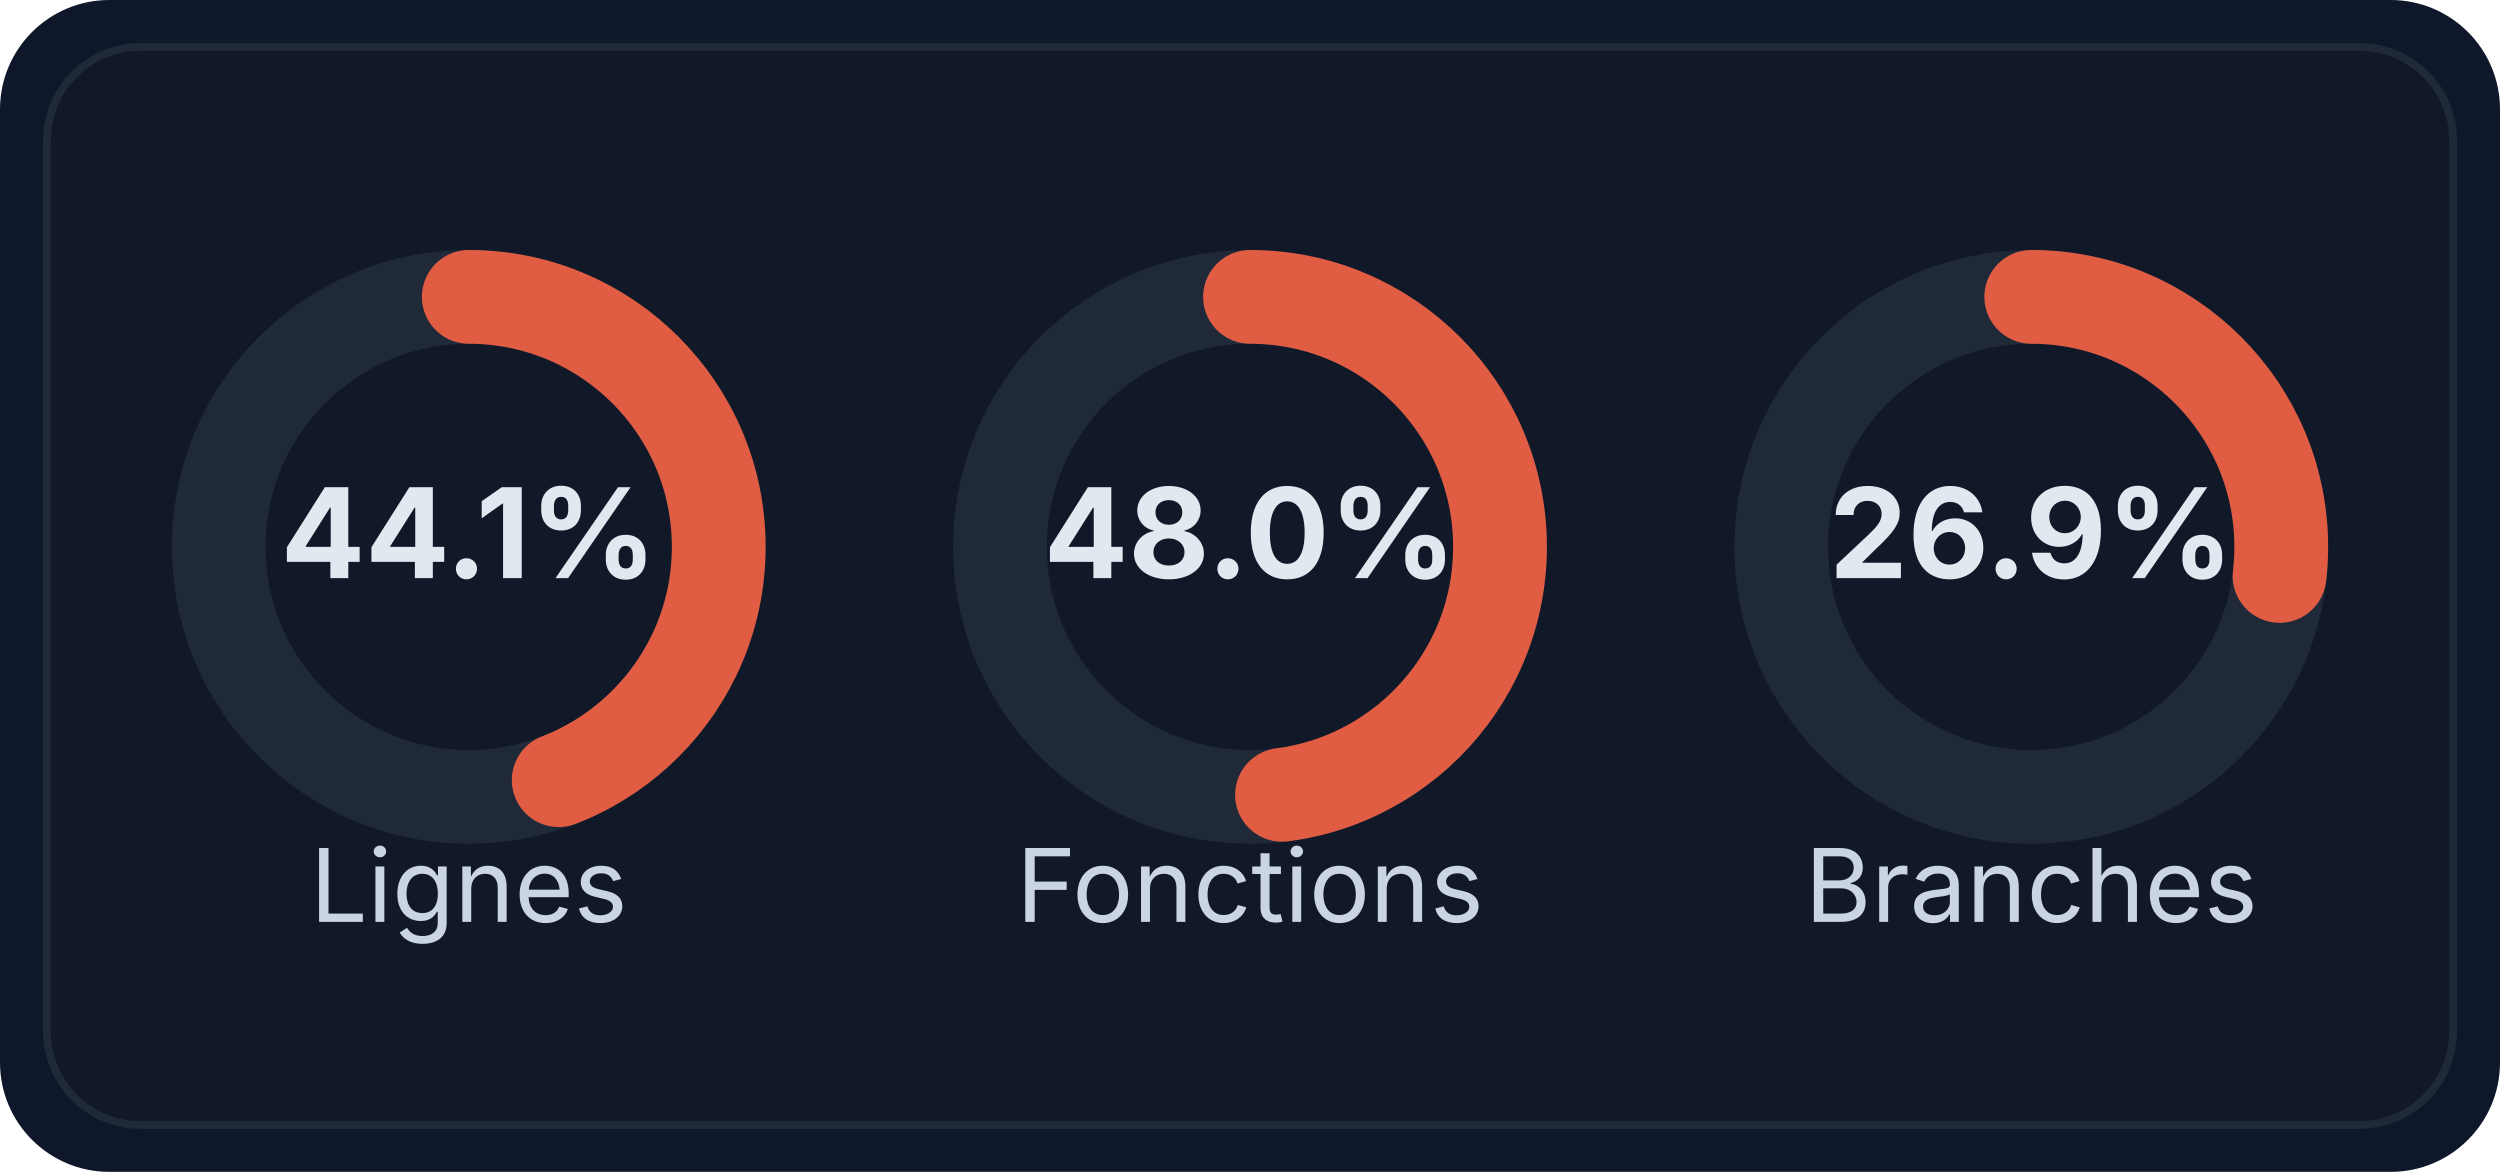
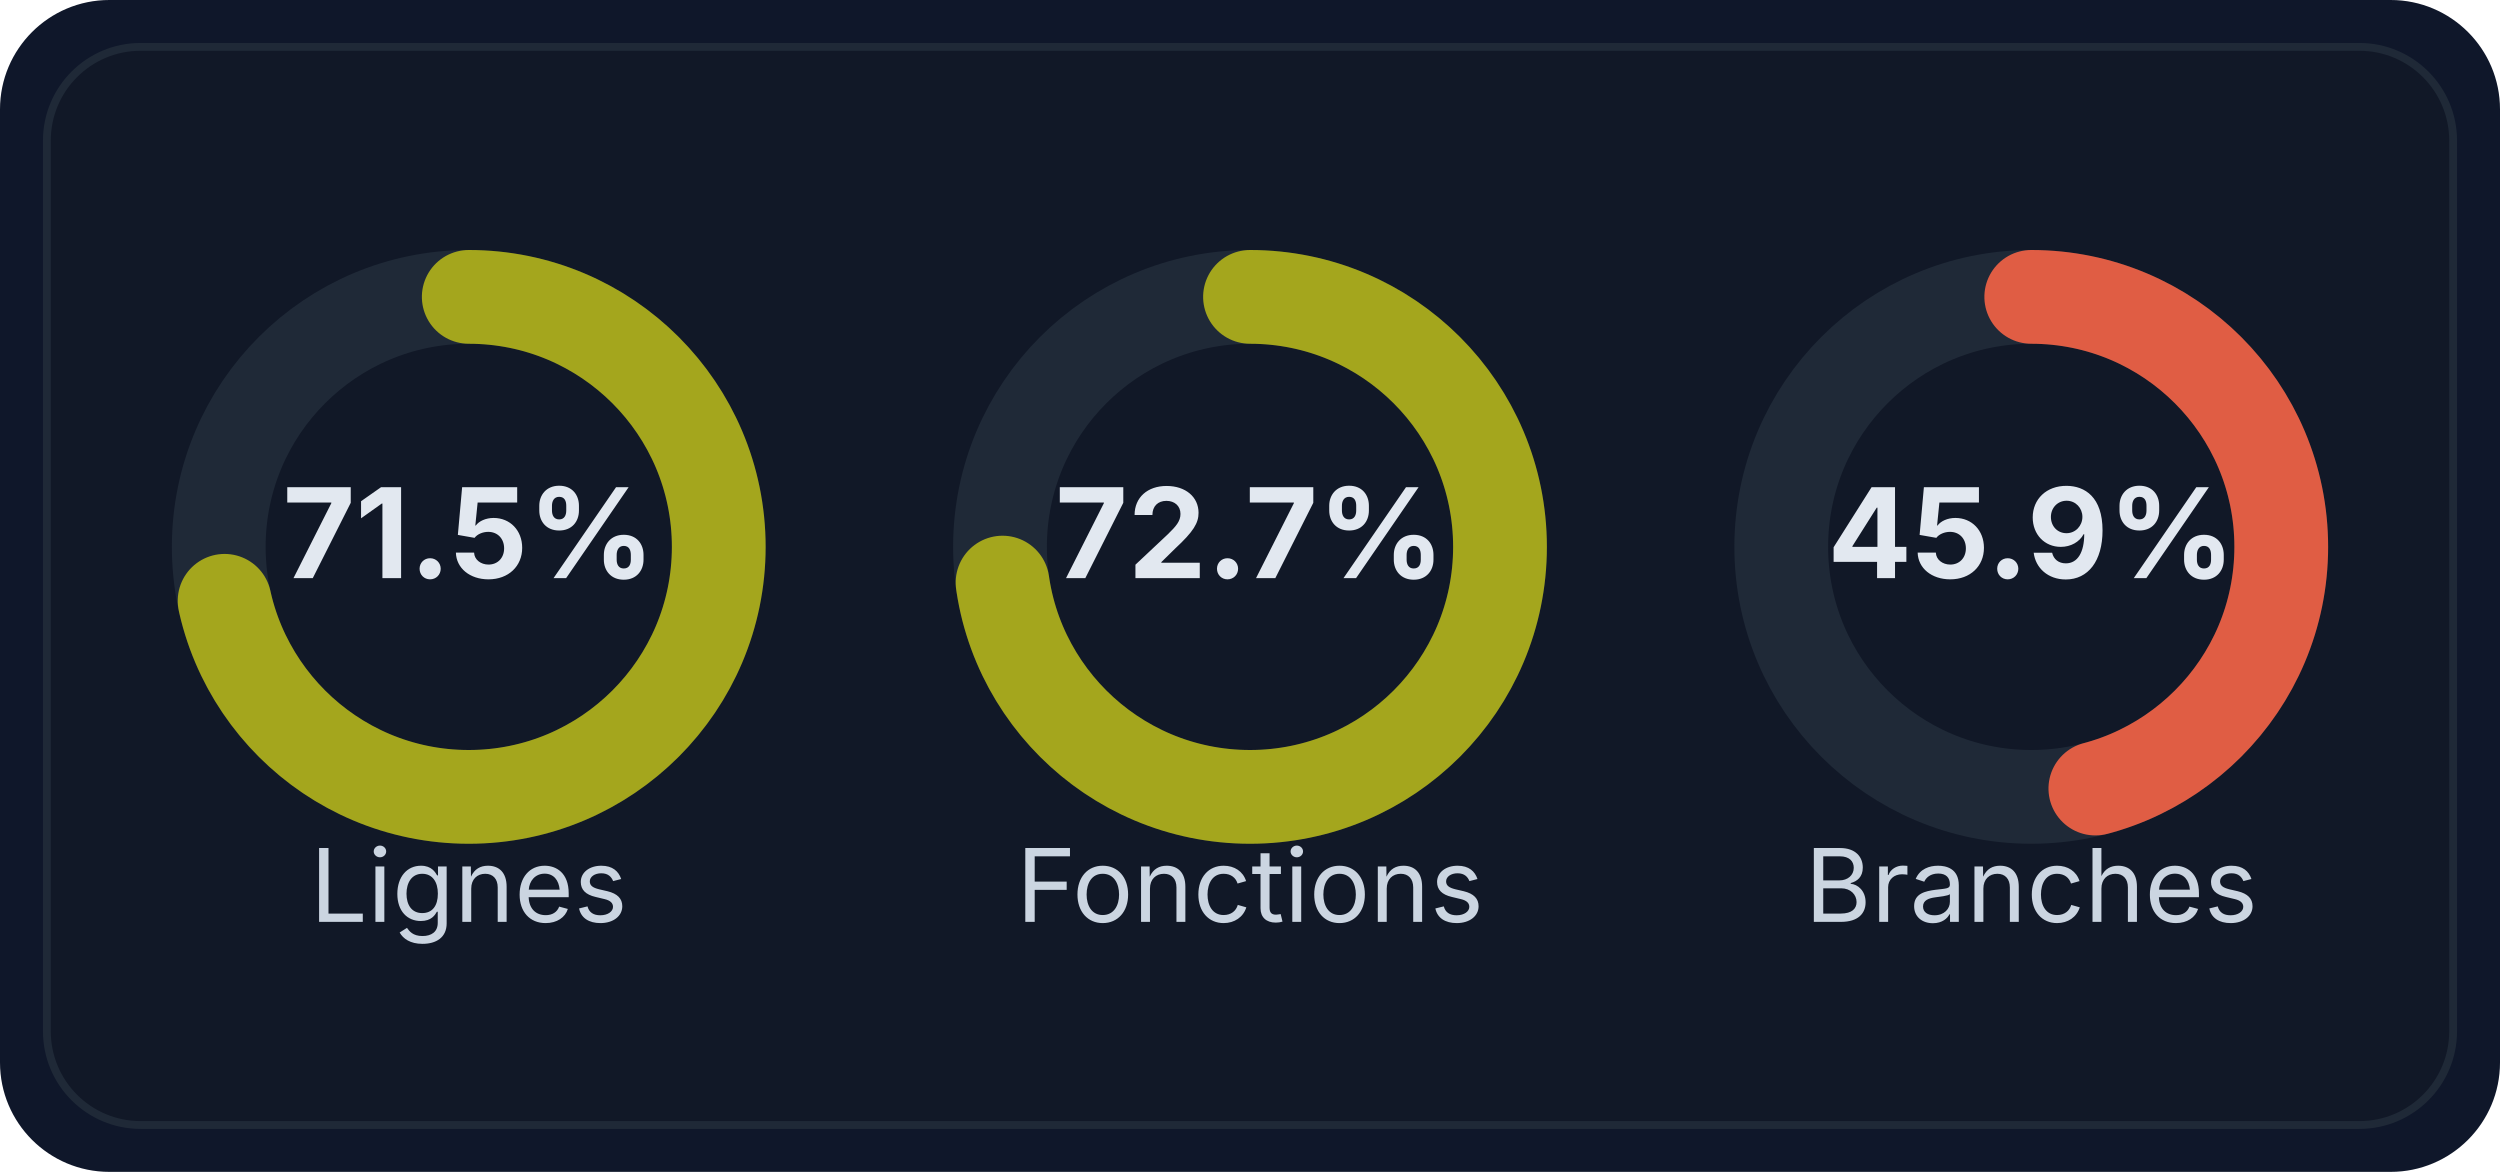
<svg xmlns="http://www.w3.org/2000/svg" viewBox="0 0 320 150" role="img" aria-label="Worker coverage snapshot">
  <style>
    .bg { fill: #0f172a; }
    .card { fill: #111827; stroke: #1f2937; stroke-width: 1; }
    .track { fill: none; stroke: #1f2937; stroke-width: 12; }
    .arc { fill: none; stroke-width: 12; stroke-linecap: round; }
    .label { fill: #cbd5e1; font-family: "Inter", "Segoe UI", sans-serif; font-size: 13px; text-anchor: middle; }
    .value { fill: #e2e8f0; font-family: "Inter", "Segoe UI", sans-serif; font-size: 16px; font-weight: 700; text-anchor: middle; }
  </style>
  <rect class="bg" x="0" y="0" width="320" height="150" rx="14" />
  <rect class="card" x="6" y="6" width="308" height="138" rx="12" />
  <circle class="track" cx="60" cy="70" r="32" />
-   <circle class="arc" cx="60" cy="70" r="32" stroke="#e05d44" stroke-dasharray="201.06" stroke-dashoffset="112.30" transform="rotate(-90 60 70)" />
-   <text class="value" x="60" y="74">44.1%</text>
+   <circle class="arc" cx="60" cy="70" r="32" stroke="#a4a61d" stroke-dasharray="201.06" stroke-dashoffset="57.21" transform="rotate(-90 60 70)" />
+   <text class="value" x="60" y="74">71.5%</text>
  <text class="label" x="60" y="118">Lignes</text>
  <circle class="track" cx="160" cy="70" r="32" />
-   <circle class="arc" cx="160" cy="70" r="32" stroke="#e05d44" stroke-dasharray="201.06" stroke-dashoffset="104.63" transform="rotate(-90 160 70)" />
-   <text class="value" x="160" y="74">48.0%</text>
+   <circle class="arc" cx="160" cy="70" r="32" stroke="#a4a61d" stroke-dasharray="201.06" stroke-dashoffset="54.84" transform="rotate(-90 160 70)" />
+   <text class="value" x="160" y="74">72.7%</text>
  <text class="label" x="160" y="118">Fonctions</text>
  <circle class="track" cx="260" cy="70" r="32" />
-   <circle class="arc" cx="260" cy="70" r="32" stroke="#e05d44" stroke-dasharray="201.06" stroke-dashoffset="147.06" transform="rotate(-90 260 70)" />
-   <text class="value" x="260" y="74">26.9%</text>
+   <circle class="arc" cx="260" cy="70" r="32" stroke="#e05d44" stroke-dasharray="201.06" stroke-dashoffset="108.82" transform="rotate(-90 260 70)" />
+   <text class="value" x="260" y="74">45.9%</text>
  <text class="label" x="260" y="118">Branches</text>
</svg>
